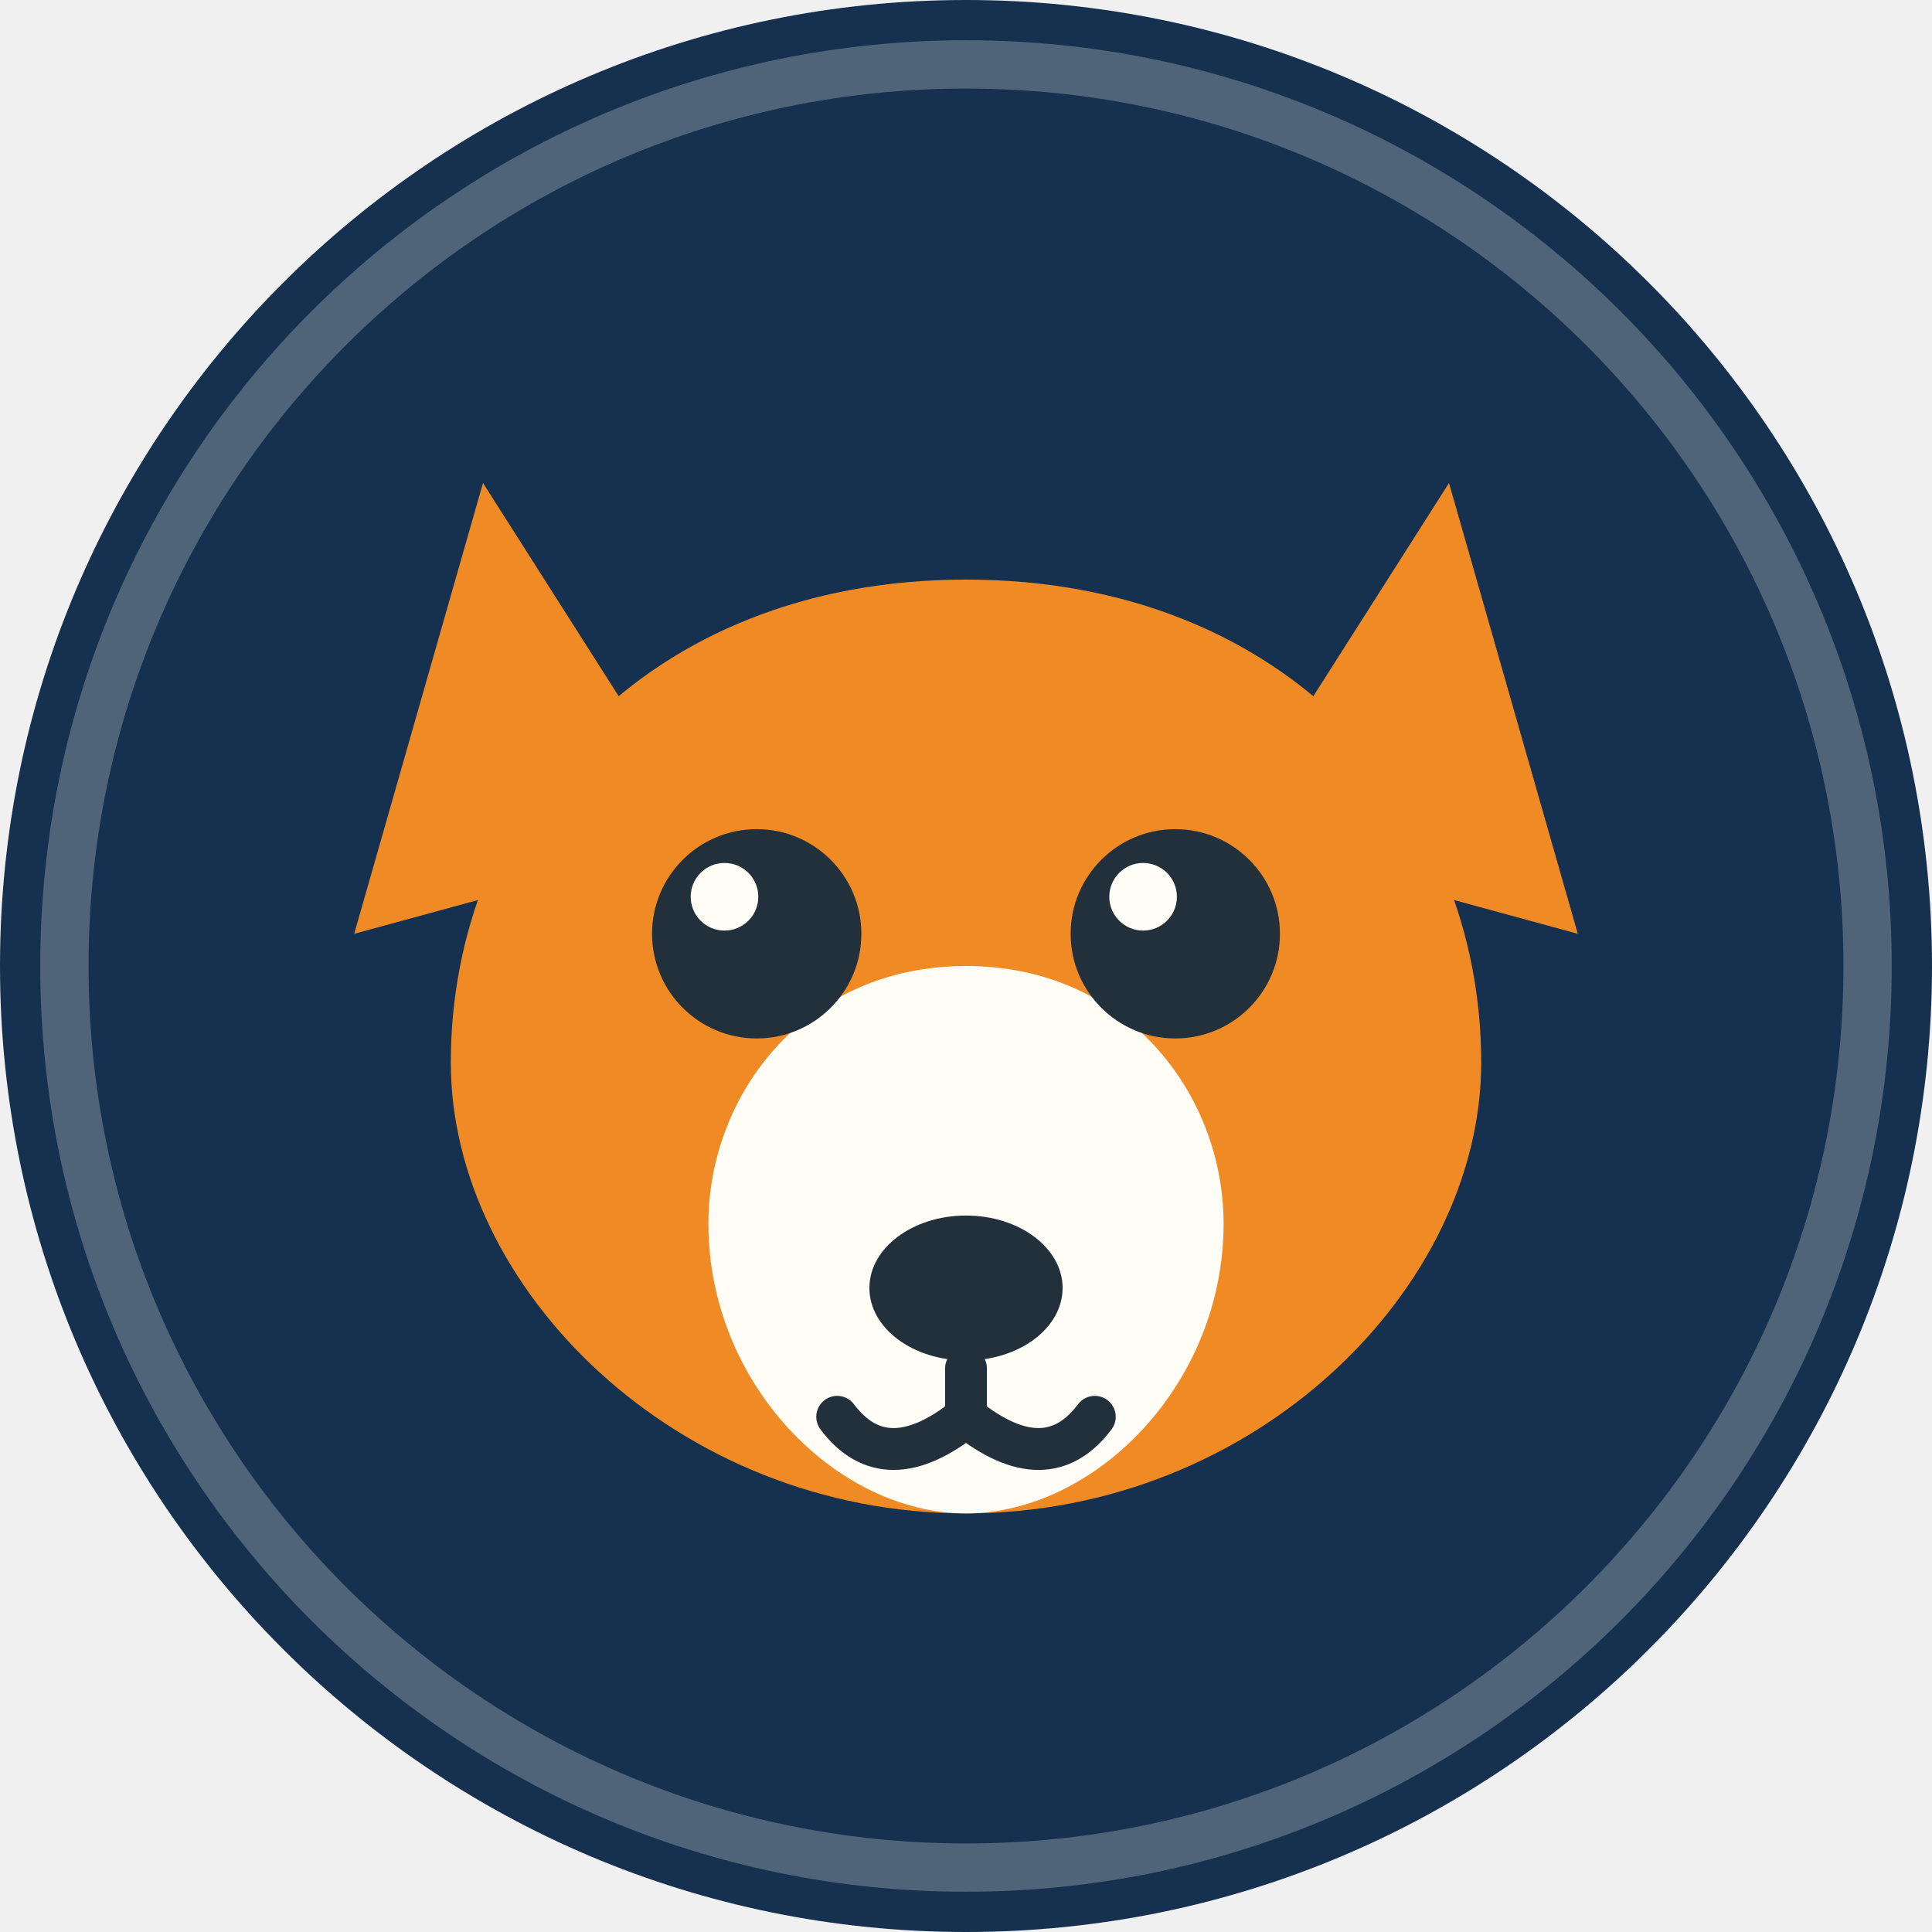
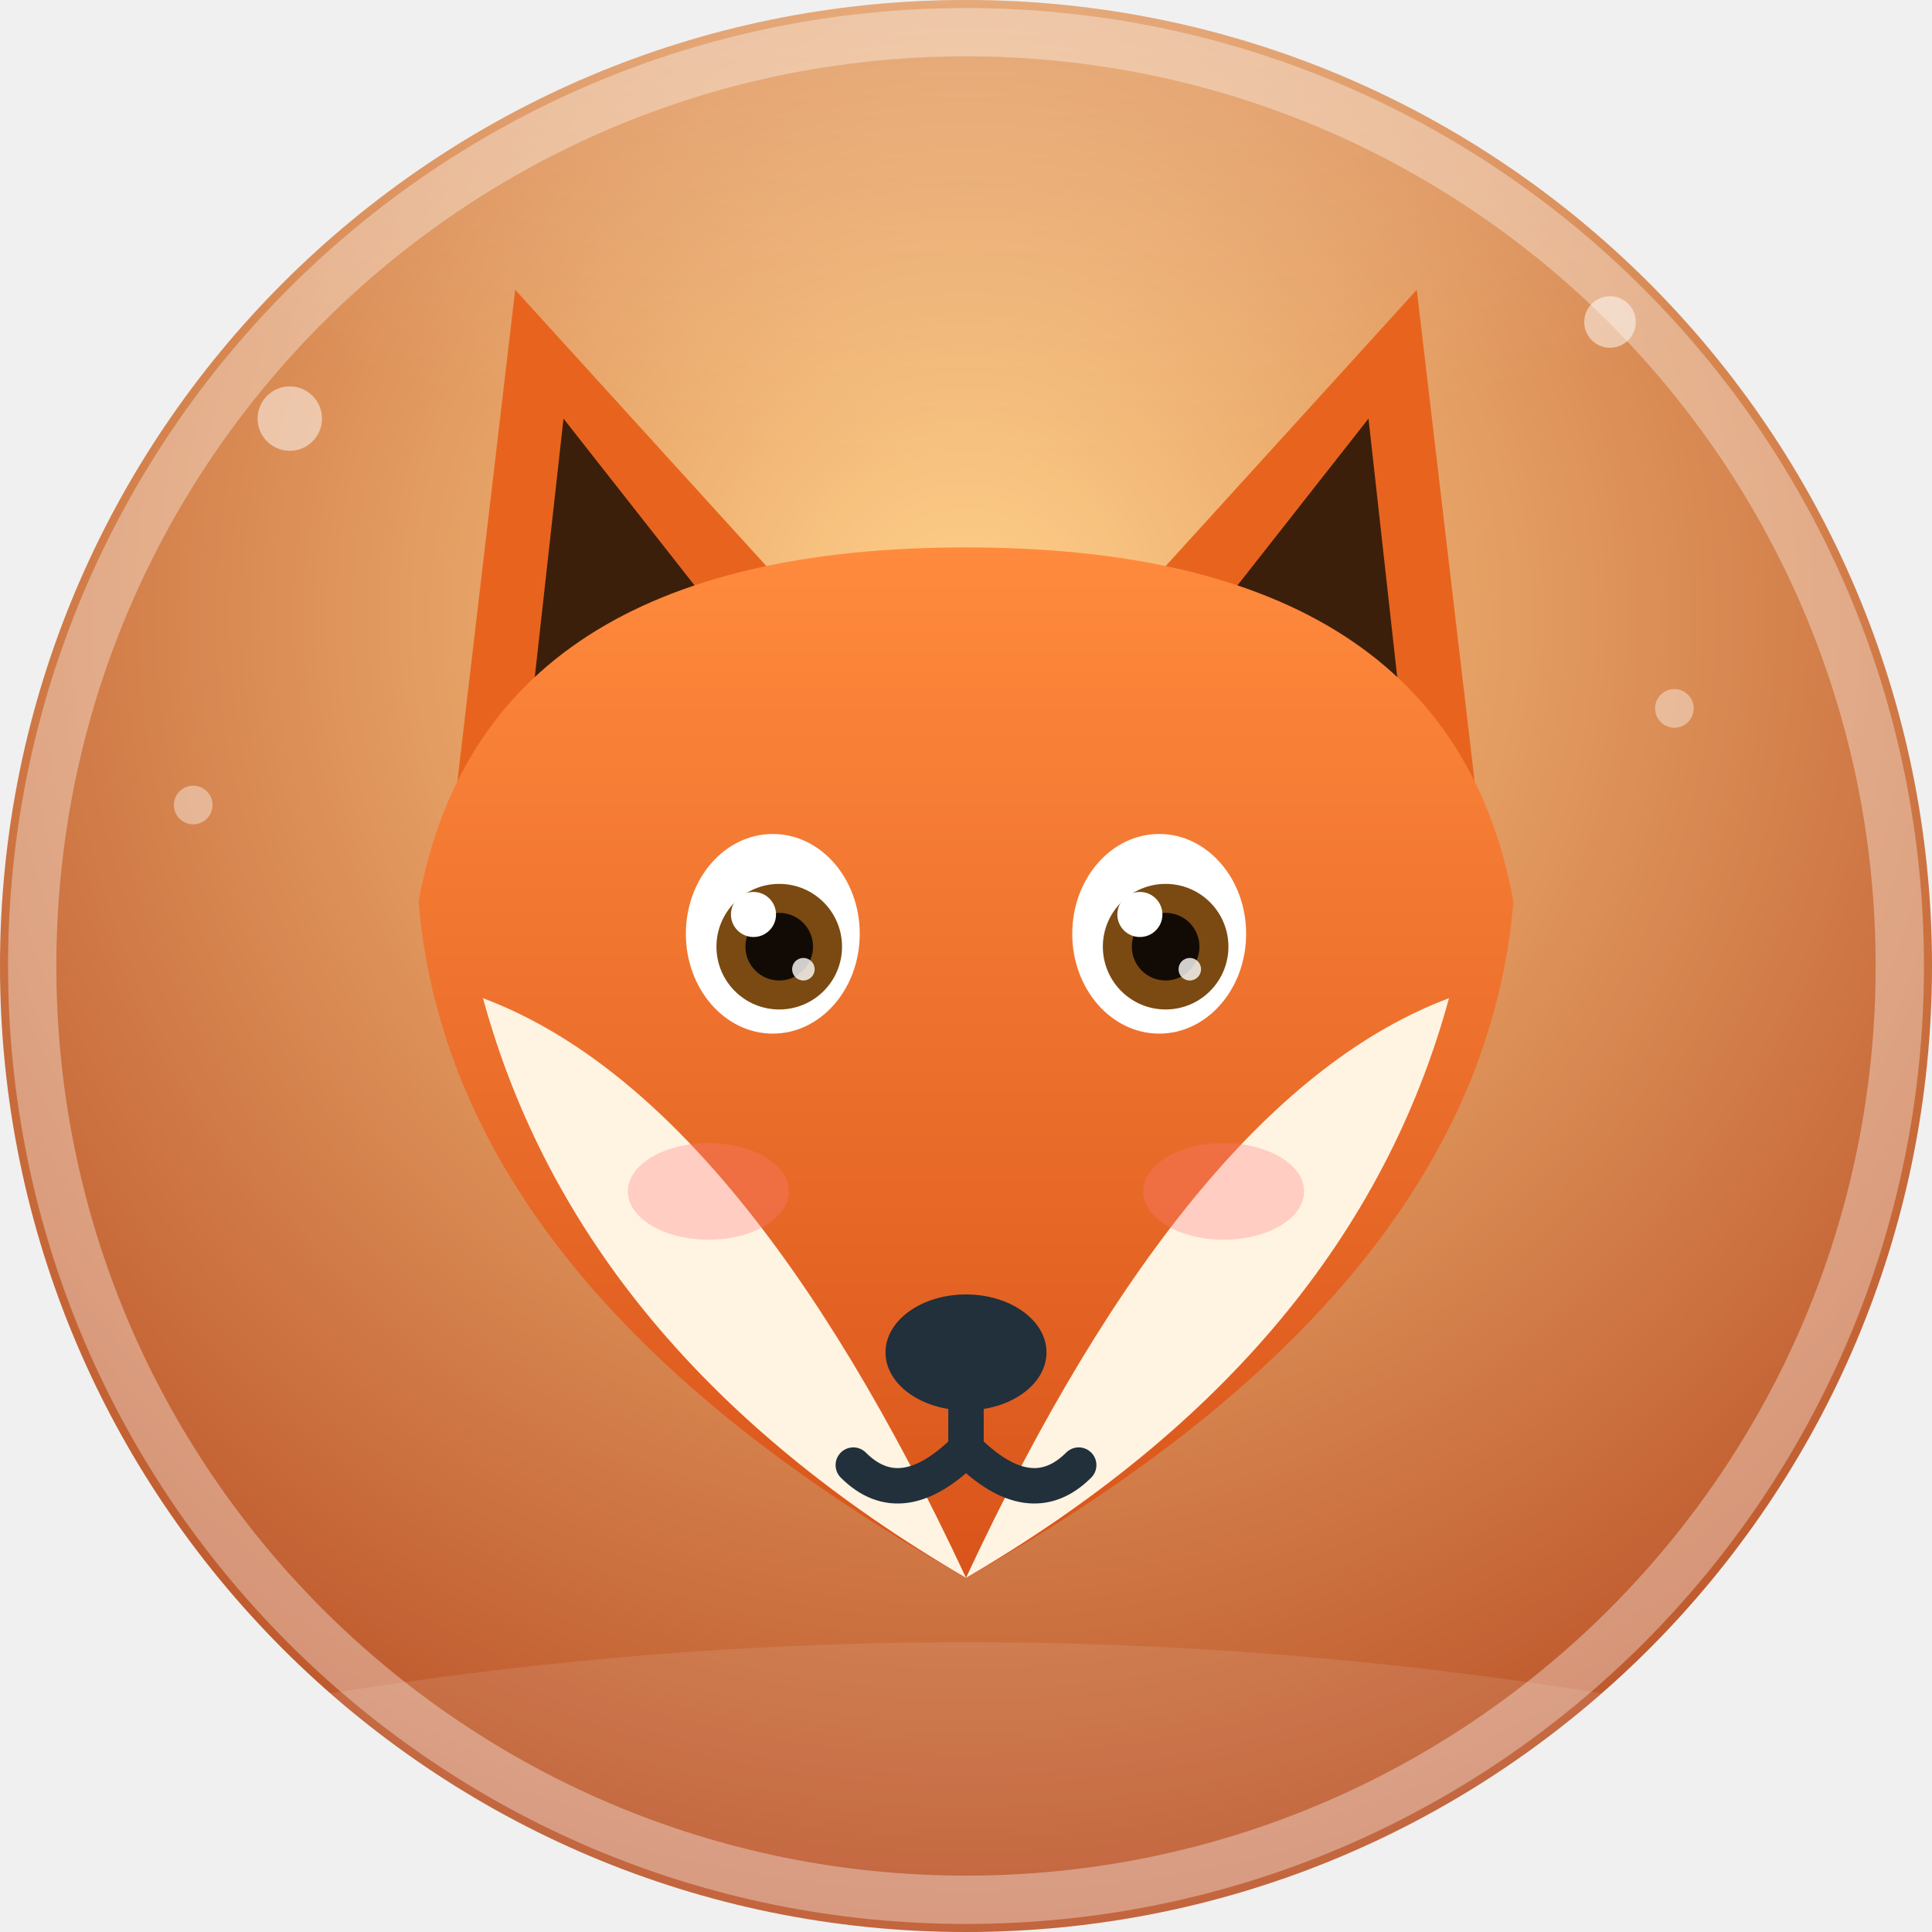
<svg xmlns="http://www.w3.org/2000/svg" viewBox="0 0 120 120" width="120" height="120" role="img" aria-label="Raposa">
-   <circle cx="60" cy="60" r="60" fill="#15314F" />
-   <circle cx="60" cy="60" r="56" fill="none" stroke="#FFFDF6" stroke-width="3" opacity="0.25" />
-   <path d="M30 30l14 22-22 6z" fill="#F08A24" />
-   <path d="M90 30L76 52l22 6z" fill="#F08A24" />
-   <path d="M60 36c20 0 32 14 32 30 0 14-14 28-32 28S28 80 28 66c0-16 12-30 32-30z" fill="#F08A24" />
-   <path d="M60 60c10 0 16 8 16 16 0 10-8 18-16 18s-16-8-16-18c0-8 6-16 16-16z" fill="#FFFDF6" />
-   <circle cx="47" cy="58" r="6.5" fill="#21303B" />
-   <circle cx="45.0" cy="55.7" r="2.1" fill="#FFFDF6" />
-   <circle cx="73" cy="58" r="6.5" fill="#21303B" />
-   <circle cx="71.0" cy="55.7" r="2.1" fill="#FFFDF6" />
-   <ellipse cx="60" cy="80" rx="6" ry="4.5" fill="#21303B" />
-   <path d="M60 85v3M60 88q-5 4-8 0M60 88q5 4 8 0" fill="none" stroke="#21303B" stroke-width="2.6" stroke-linecap="round" />
+   <defs>
+     <radialGradient id="bg" cx="50%" cy="32%" r="75%">
+       <stop offset="0" stop-color="#FFD08A" />
+       <stop offset="1" stop-color="#B4461E" />
+     </radialGradient>
+     <radialGradient id="luz" cx="50%" cy="0%" r="70%">
+       <stop offset="0" stop-color="#FFFFFF" stop-opacity="0.45" />
+       <stop offset="1" stop-color="#FFFFFF" stop-opacity="0" />
+     </radialGradient>
+     <clipPath id="c">
+       <circle cx="60" cy="60" r="60" />
+     </clipPath>
+     <linearGradient id="raposa" x1="0" y1="0" x2="0" y2="1">
+       <stop offset="0" stop-color="#FF8A3D" />
+       <stop offset="1" stop-color="#D9541A" />
+     </linearGradient>
+   </defs>
+   <g clip-path="url(#c)">
+     <rect width="120" height="120" fill="url(#bg)" />
+     <ellipse cx="60" cy="8" rx="70" ry="52" fill="url(#luz)" />
+     <path d="M-10 112 Q60 92 130 112 L130 130 L-10 130Z" fill="#FFFFFF" opacity="0.10" />
+     <circle cx="18" cy="26" r="2" fill="#FFFFFF" opacity="0.5" />
+     <circle cx="100" cy="20" r="1.6" fill="#FFFFFF" opacity="0.5" />
+     <circle cx="104" cy="44" r="1.2" fill="#FFFFFF" opacity="0.4" />
+     <circle cx="12" cy="50" r="1.2" fill="#FFFFFF" opacity="0.4" />
+     <path d="M28 52 L32 18 L52 40Z" fill="#E8641E" />
+     <path d="M33 44 L35 26 L46 40Z" fill="#3B1F0A" />
+     <path d="M92 52 L88 18 L68 40Z" fill="#E8641E" />
+     <path d="M87 44 L85 26 L74 40Z" fill="#3B1F0A" />
+     <path d="M26 56 Q30 34 60 34 Q90 34 94 56 Q92 80 60 98 Q28 80 26 56Z" fill="url(#raposa)" />
+     <path d="M30 62 Q46 68 60 98 Q74 68 90 62 Q84 84 60 98 Q36 84 30 62Z" fill="#FFF3E2" />
+     <ellipse cx="48" cy="58" rx="5.4" ry="6.2" fill="#FFFFFF" />
+     <circle cx="48.4" cy="58.8" r="3.9" fill="#7A4A12" />
+     <circle cx="48.4" cy="58.8" r="2.1" fill="#120B05" />
+     <circle cx="46.8" cy="56.8" r="1.4" fill="#FFFFFF" />
+     <circle cx="49.9" cy="60.2" r="0.7" fill="#FFFFFF" opacity="0.8" />
+     <ellipse cx="72" cy="58" rx="5.4" ry="6.2" fill="#FFFFFF" />
+     <circle cx="72.4" cy="58.8" r="3.9" fill="#7A4A12" />
+     <circle cx="72.4" cy="58.8" r="2.1" fill="#120B05" />
+     <circle cx="70.8" cy="56.8" r="1.4" fill="#FFFFFF" />
+     <circle cx="73.9" cy="60.2" r="0.7" fill="#FFFFFF" opacity="0.8" />
+     <ellipse cx="60" cy="84" rx="5" ry="3.6" fill="#21303B" />
+     <path d="M60 87 L60 90 M60 90 Q56 94 53 91 M60 90 Q64 94 67 91" stroke="#21303B" stroke-width="2.2" fill="none" stroke-linecap="round" />
+     <ellipse cx="44" cy="74" rx="5" ry="3" fill="#FF7B7B" opacity="0.32" />
+     <ellipse cx="76" cy="74" rx="5" ry="3" fill="#FF7B7B" opacity="0.32" />
+   </g>
+   <circle cx="60" cy="60" r="58" fill="none" stroke="#FFFFFF" stroke-opacity="0.35" stroke-width="3" />
</svg>
